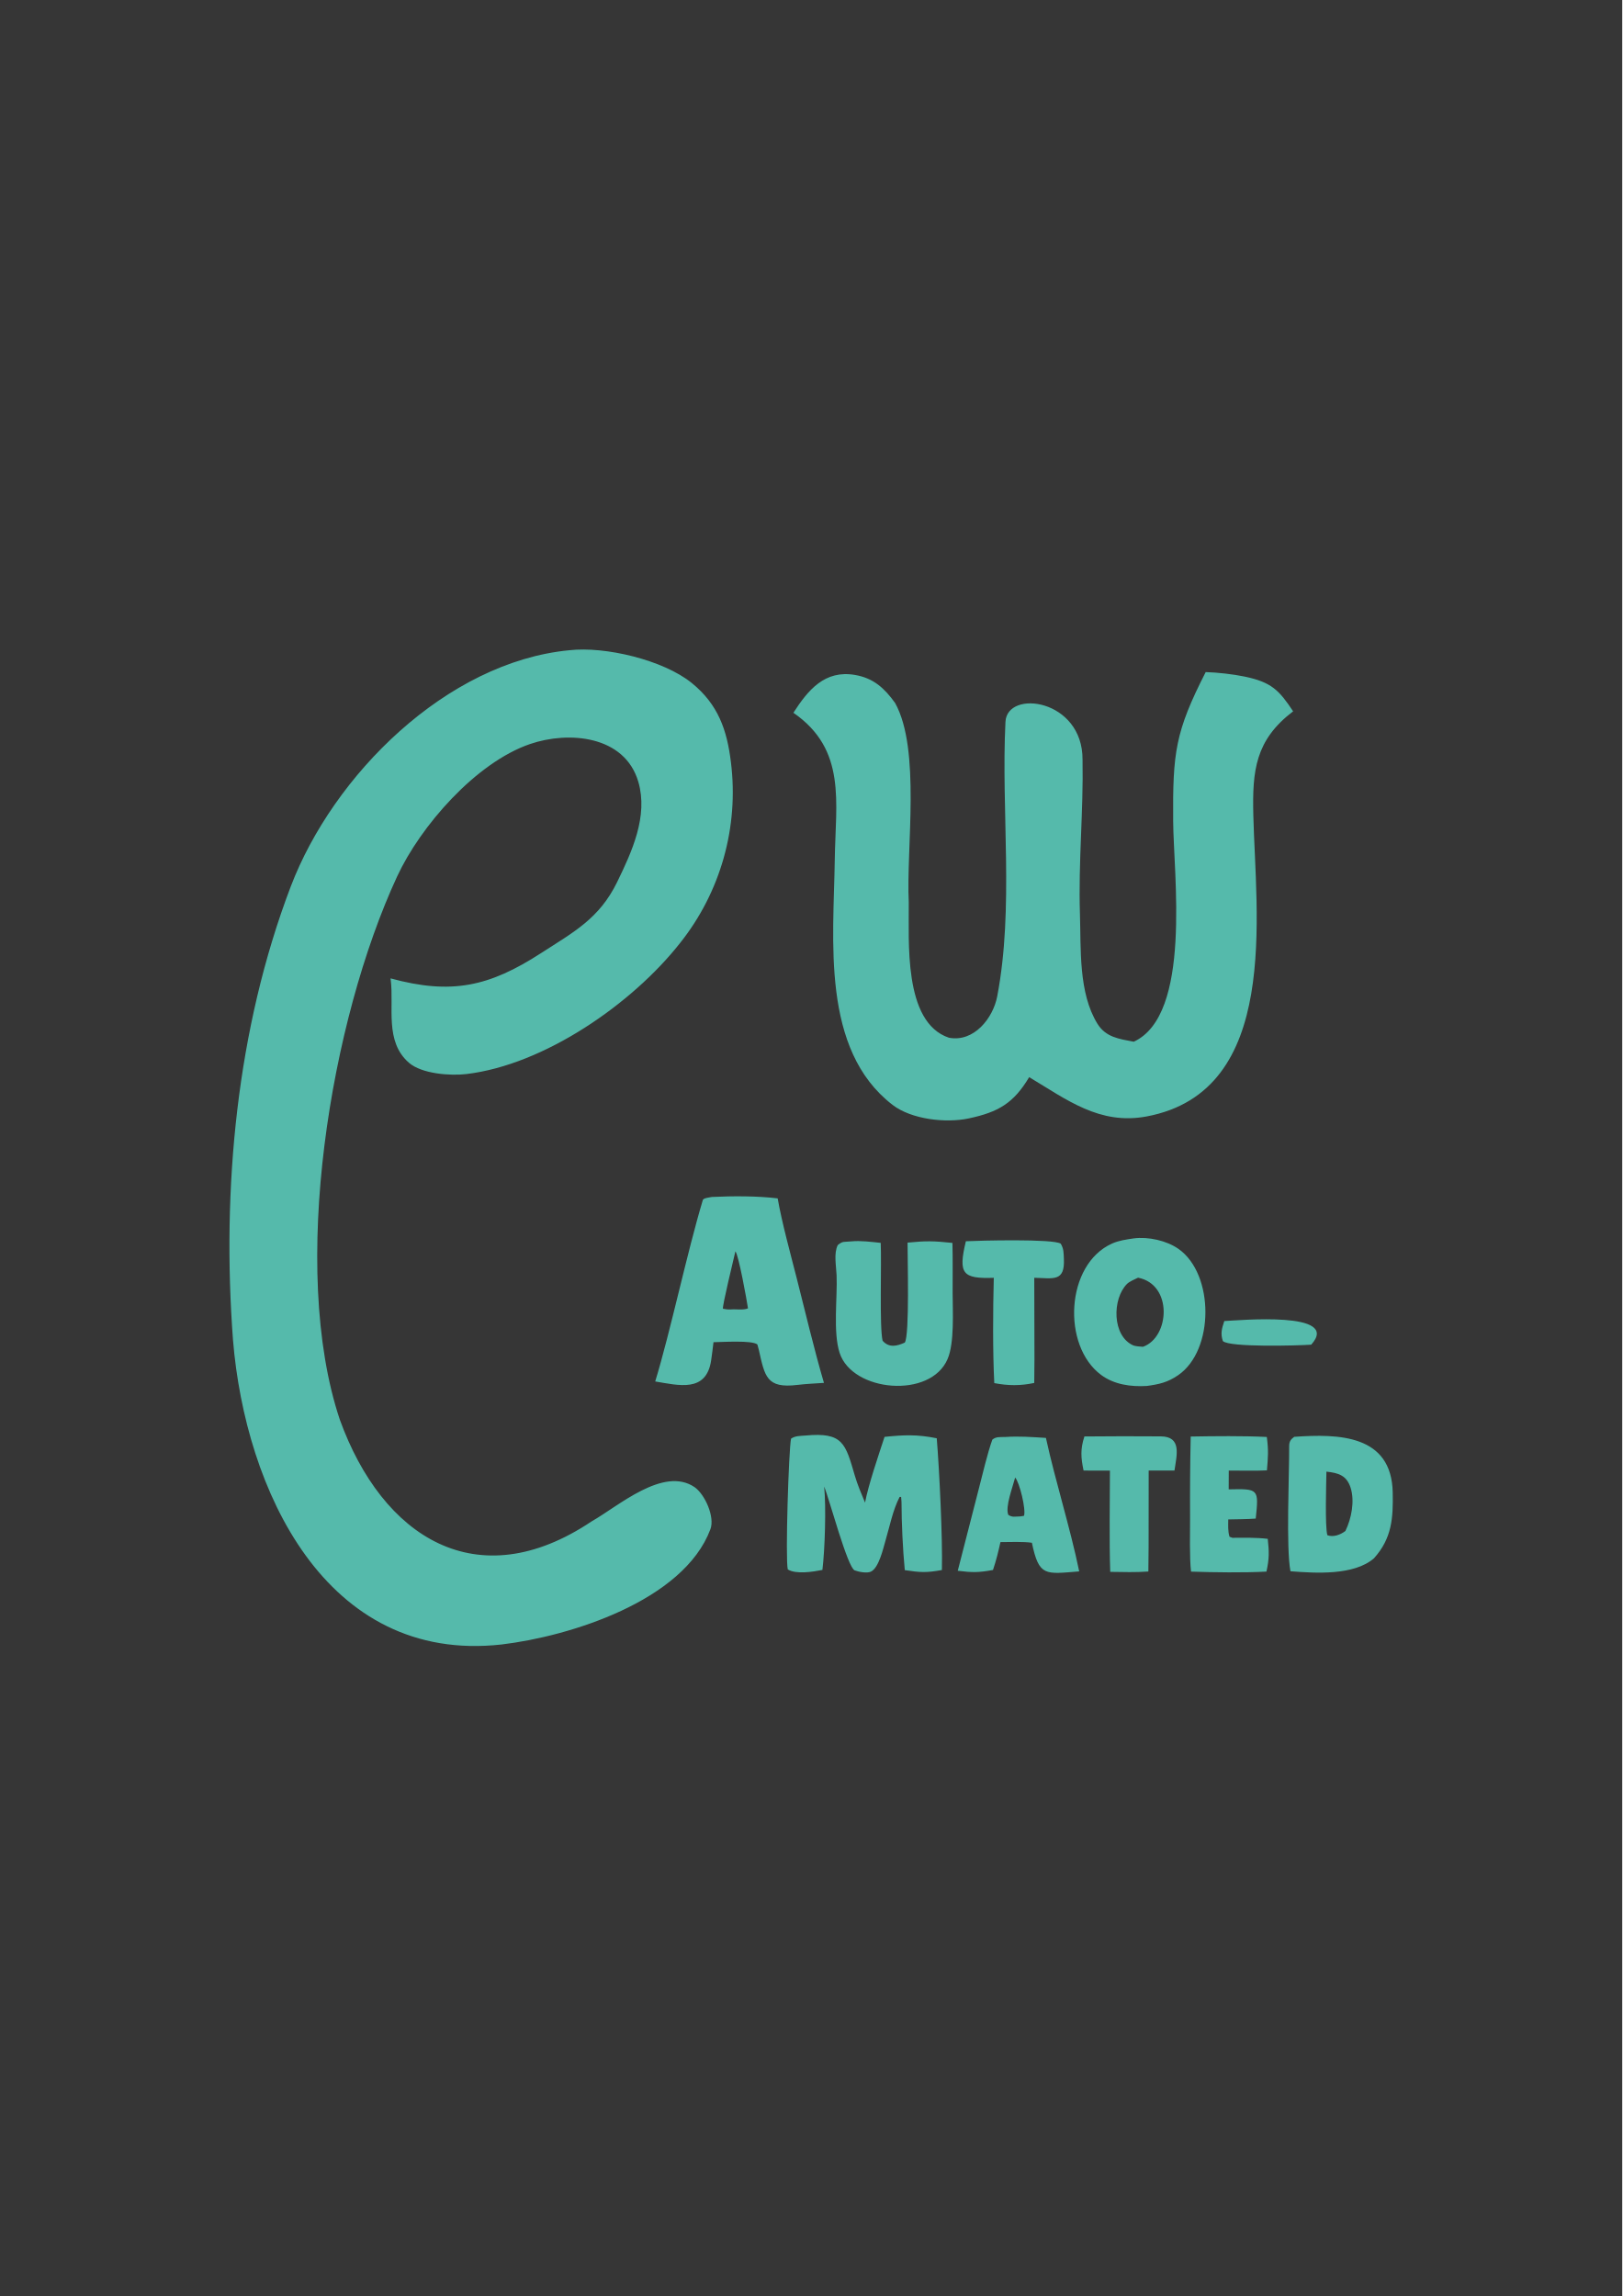
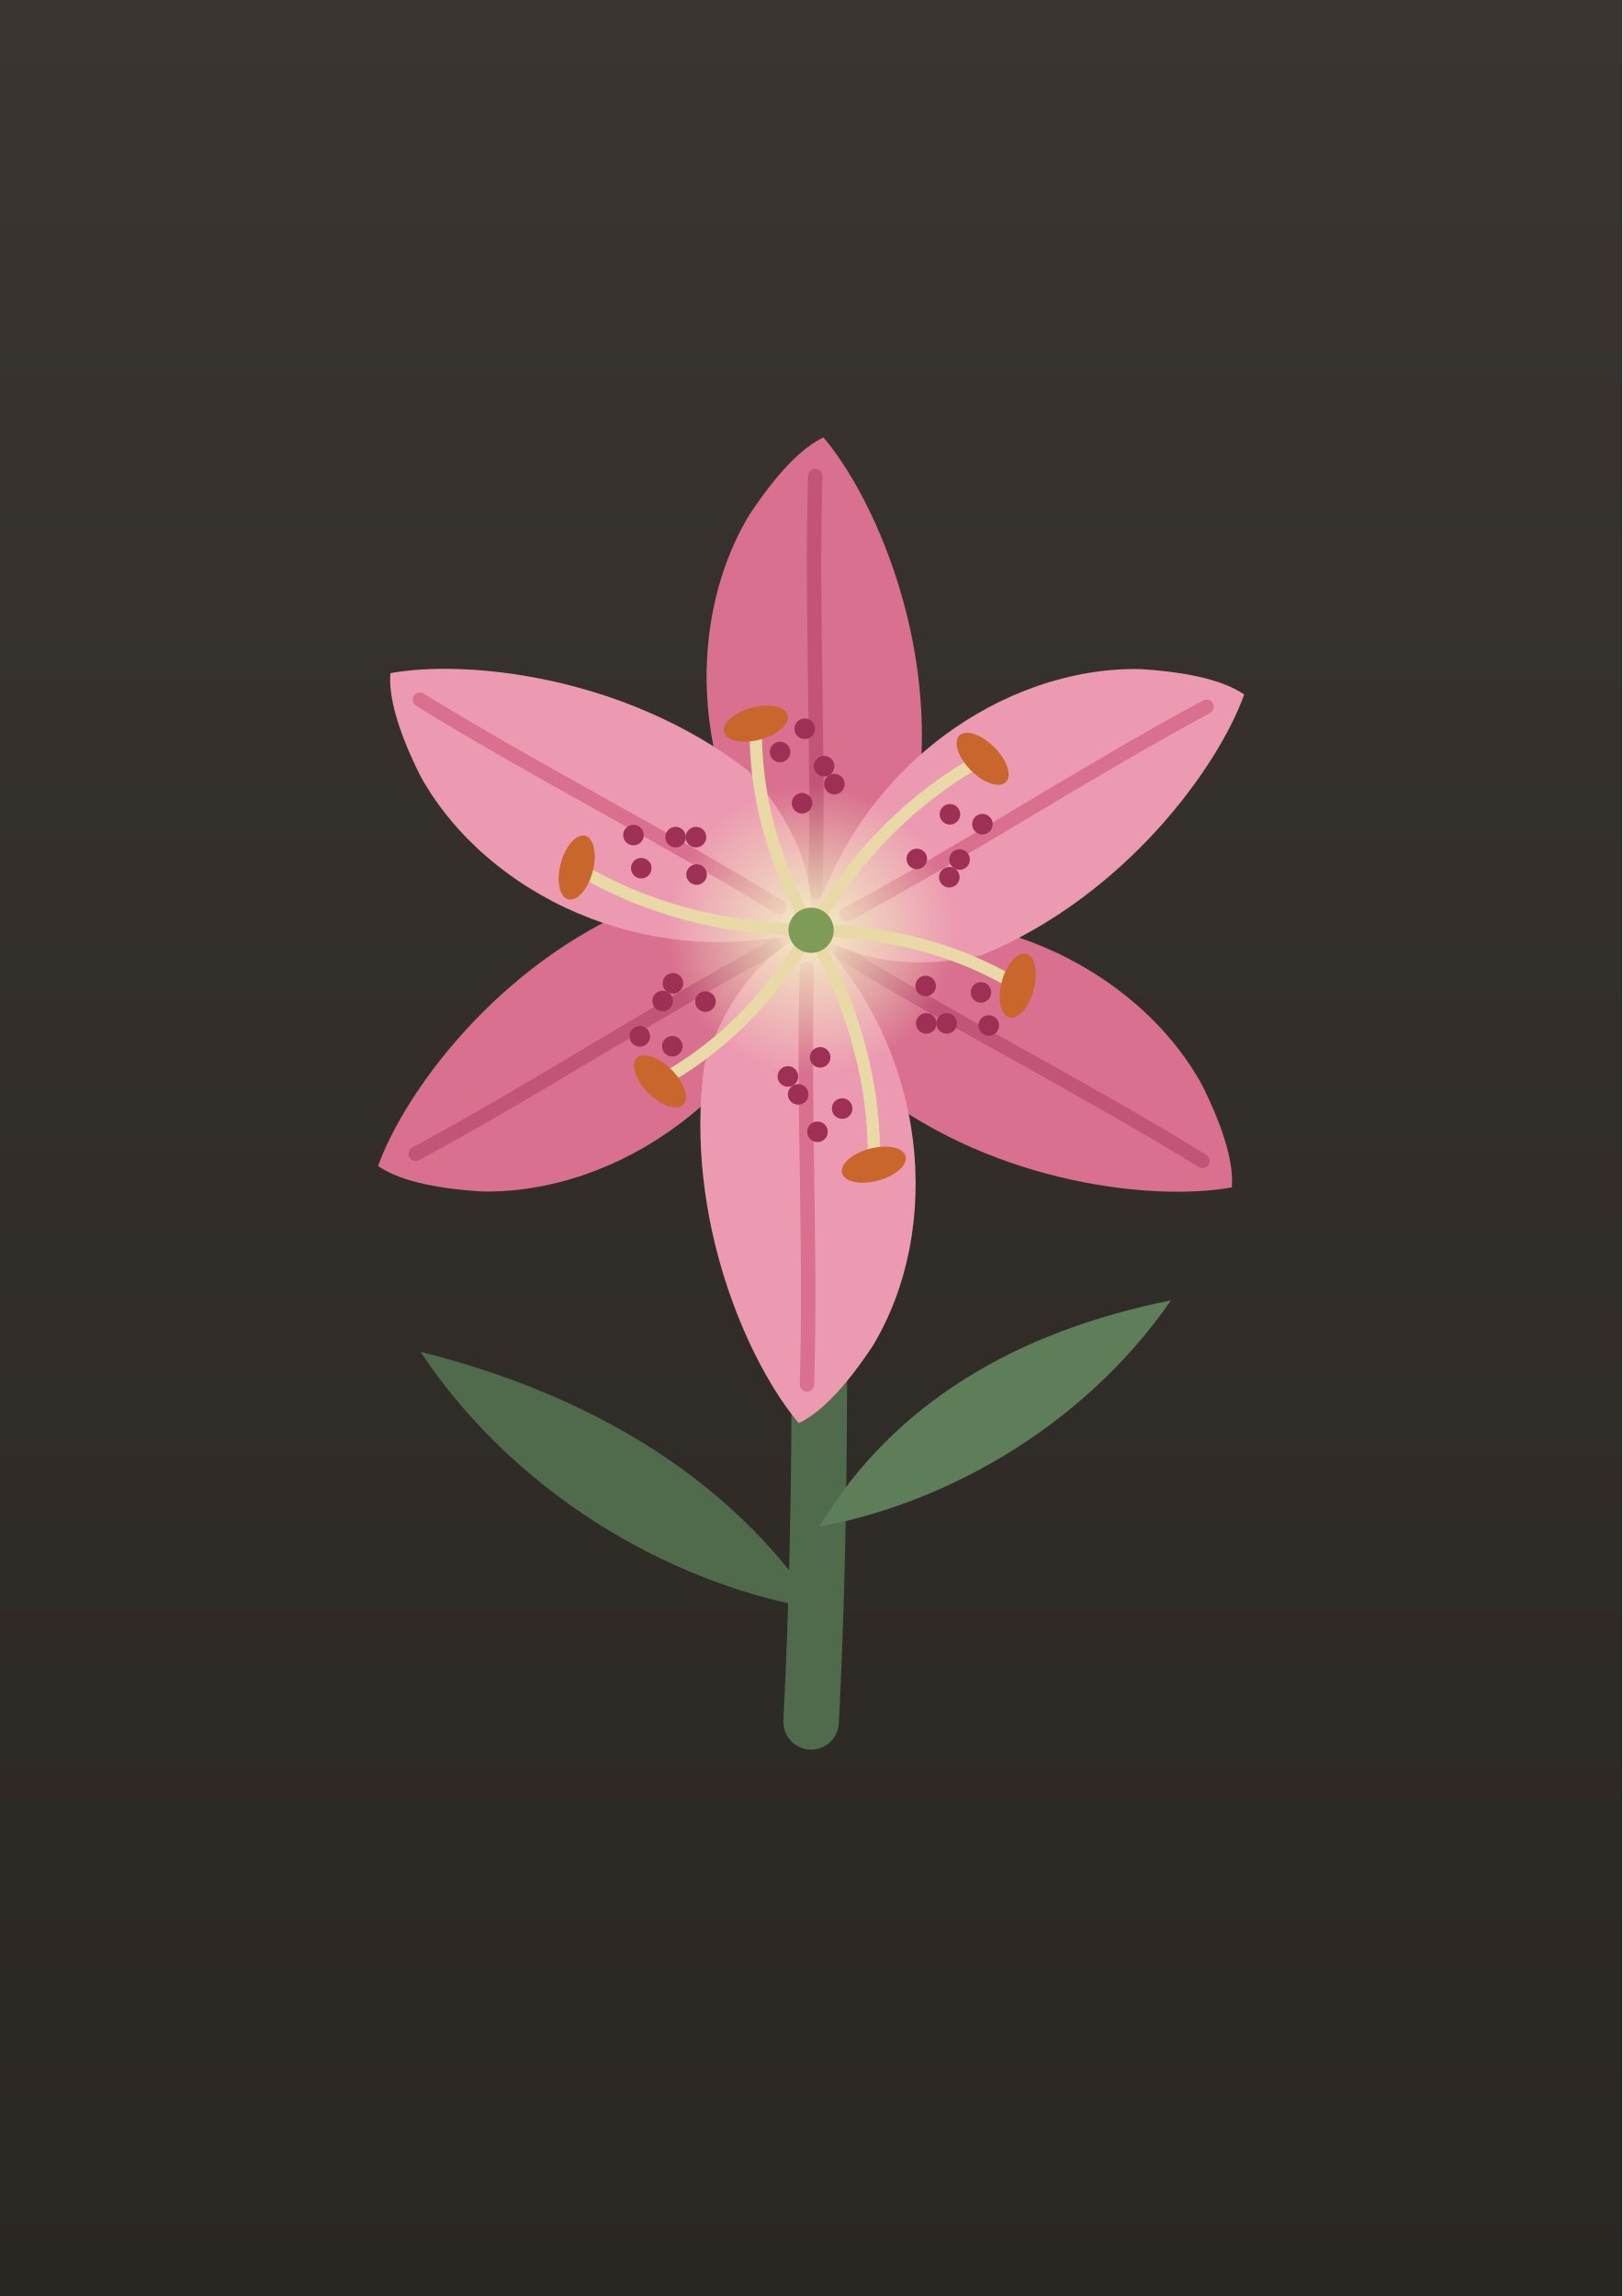
- <svg xmlns="http://www.w3.org/2000/svg" viewBox="0 0 284.00 402.00">
-   <path fill="#363636" fill-opacity="1" stroke="#363636" stroke-opacity="0" stroke-width="0" id="tSvg39508c699b" title="Rectangle 1" d="M0 0H284V402H0Z" />
-   <path fill="#55baab" stroke="none" fill-opacity="1" stroke-width="1" stroke-opacity="1" title="Path 2" d="M214.335 231.297C216.749 231.188 234.903 229.486 229.551 235.434C227.286 235.603 215.171 235.933 214.084 234.799C213.628 233.468 213.915 232.583 214.335 231.297ZM189.844 251.507C194.307 251.473 198.749 251.445 203.212 251.491C206.917 251.53 206.015 254.713 205.613 257.468C204.107 257.469 202.601 257.469 201.095 257.47C201.09 261.88 201.086 266.29 201.082 270.7C201.068 272.183 201.054 273.667 201.039 275.151C198.846 275.317 196.57 275.245 194.365 275.212C194.172 269.546 194.31 263.196 194.311 257.48C192.804 257.505 191.213 257.478 189.699 257.474C189.22 255.206 189.122 253.708 189.844 251.507ZM169.092 217.327C171.419 217.207 184.436 216.867 185.705 217.758C186.242 218.672 186.2 219.359 186.249 220.374C186.447 224.476 184.437 223.805 181.066 223.724C181.077 228.464 181.088 233.203 181.099 237.942C181.087 239.34 181.075 240.738 181.062 242.136C178.636 242.652 176.49 242.63 174.066 242.163C173.784 236.597 173.834 229.349 173.979 223.728C168.509 223.921 167.714 223.041 169.092 217.327ZM208.454 251.52C212.668 251.446 217.606 251.388 221.779 251.594C222.094 253.979 221.992 255.094 221.796 257.445C219.774 257.546 217.181 257.476 215.116 257.478C215.111 258.575 215.107 259.671 215.102 260.767C220.362 260.653 220.382 260.673 219.838 265.882C218.454 265.999 216.463 265.996 215.027 266.032C215.021 267.058 214.942 268.098 215.248 269.067C215.419 269.129 215.59 269.191 215.761 269.252C217.862 269.241 219.853 269.187 221.942 269.431C222.189 271.746 222.213 272.897 221.713 275.165C217.726 275.382 212.514 275.302 208.512 275.17C208.229 272.728 208.339 268.277 208.343 265.689C208.316 260.966 208.353 256.243 208.454 251.52ZM175.966 251.599C178.466 251.433 180.619 251.605 183.106 251.76C184.797 259.478 187.34 267.404 188.933 275.132C183.027 275.59 181.899 276.116 180.653 270.119C179.253 269.896 176.674 269.988 175.146 270C174.734 271.847 174.436 273.081 173.839 274.882C171.274 275.355 170.171 275.335 167.672 275.021C168.904 270.221 170.136 265.421 171.368 260.622C172.044 258.018 172.842 254.544 173.725 252.064C174.368 251.518 175.073 251.625 175.966 251.599ZM176.521 265.232C177.259 265.706 177.608 265.519 178.629 265.504C178.843 265.469 179.058 265.433 179.272 265.397C179.637 264.275 178.494 259.552 177.72 258.697C177.259 260.469 175.954 263.827 176.521 265.232ZM226.574 251.569C234.331 251.024 243.626 251.176 243.819 261.321C243.901 265.771 243.706 269.318 240.529 272.844C237.025 275.878 230.314 275.448 225.916 275.107C225.126 270.933 225.717 258.142 225.691 253.22C225.686 252.354 225.991 252.004 226.574 251.569ZM232.376 268.793C233.409 269.196 234.683 268.711 235.537 268.055C236.588 265.899 237.197 262.845 236.448 260.491C235.752 258.3 234.273 257.887 232.213 257.663C232.183 259.647 231.938 267.273 232.376 268.793ZM149.002 217.352C150.676 217.183 152.495 217.441 154.182 217.608C154.356 221.133 153.943 232.362 154.513 234.744C155.643 236.041 157.038 235.684 158.395 235.072C159.26 233.861 158.87 220.153 158.883 217.566C162.252 217.24 163.4 217.273 166.74 217.618C166.814 220.442 166.766 223.531 166.774 226.375C166.782 229.553 167.113 235.12 165.892 237.944C162.925 244.948 149.225 243.742 146.992 236.877C145.808 233.236 146.62 227.165 146.459 223.296C146.39 221.633 145.937 219.445 146.666 217.994C147.583 217.266 147.621 217.486 149.002 217.352ZM198.461 216.829C201.01 216.494 204.236 217.203 206.328 218.676C212.597 223.092 212.616 236.426 206.247 240.785C204.418 242.037 202.938 242.369 200.771 242.663C197.967 242.831 195.056 242.426 192.771 240.733C185.873 235.621 186.531 221.384 194.681 217.73C195.876 217.195 197.178 217.02 198.461 216.829ZM197.308 224.792C194.692 227.392 194.657 233.935 198.416 235.57C198.73 235.707 199.739 235.795 200.099 235.805C204.795 234.135 205.35 224.901 199.237 223.706C198.703 223.949 197.708 224.394 197.308 224.792ZM154.854 251.578C158.299 251.221 160.544 251.133 163.994 251.822C164.464 257.56 165.029 269.373 164.895 274.892C162.124 275.393 161.095 275.312 158.399 274.91C158.048 271.315 157.829 266.529 157.824 262.938C157.802 262.655 157.779 262.373 157.756 262.09C157.669 262.091 157.582 262.092 157.494 262.093C156.322 264.33 155.748 267.274 155.028 269.716C154.628 271.075 153.864 274.554 152.441 275.184C151.751 275.49 150.32 275.218 149.629 274.952C148.375 274.47 145.176 262.395 144.286 260.279C144.642 263.896 144.418 271.217 143.978 274.873C142.344 275.2 139.358 275.68 137.915 274.785C137.464 272.894 138.084 253.758 138.485 251.894C139.174 251.385 140.127 251.413 141.001 251.345C147.592 250.723 148.004 252.722 149.664 258.407C150.099 259.898 150.831 261.64 151.441 263.088C152.004 260.04 153.859 254.61 154.854 251.578ZM124.637 209.572C128.273 209.398 132.585 209.386 136.145 209.822C136.848 213.907 138.426 219.678 139.475 223.788C140.992 229.727 142.525 236.268 144.246 242.123C142.829 242.223 141.006 242.305 139.638 242.476C134.139 243.159 133.893 240.944 132.837 236.306C132.754 236.001 132.671 235.697 132.588 235.392C131.597 234.632 126.47 234.983 124.908 235.001C124.787 236.08 124.648 237.157 124.49 238.231C123.631 243.84 118.866 242.57 114.706 241.876C117.382 233.106 120.273 219.319 123.044 210.105C123.147 209.763 124.168 209.664 124.637 209.572ZM126.564 229.142C127.398 229.3 127.586 229.294 128.437 229.244C129.172 229.254 130.347 229.37 130.947 229.069C130.747 227.695 129.316 219.748 128.743 219.094C128.473 220.273 126.421 228.699 126.564 229.142ZM211.075 117.674C213.139 117.734 215.869 118.039 217.883 118.459C222.598 119.442 223.933 120.847 226.384 124.543C219.744 129.594 219.23 134.937 219.415 142.712C219.828 160.135 224.254 191.068 200.736 195.475C192.496 197.019 186.757 192.531 180.174 188.596C177.458 193.141 174.797 194.718 169.565 195.826C165.573 196.671 159.586 196 156.277 193.465C143.668 183.776 145.948 164.508 146.142 150.46C146.281 140.449 148.252 131.256 138.898 124.797C141.445 120.846 144.378 117.249 149.699 118.176C152.929 118.738 154.846 120.496 156.705 123.087C161.236 131.246 158.626 148.55 159.092 157.962C159.17 164.631 158.079 179.001 166.12 181.69C170.504 182.529 173.86 178.267 174.584 174.43C177.551 158.85 175.246 142.036 176.023 126.386C176.309 120.633 189.571 122.382 189.517 133.013C189.688 142.054 188.769 150.953 189.062 160.033C189.258 166.119 188.783 173.821 192.116 179.232C193.59 181.626 195.941 181.905 198.482 182.392C208.687 177.698 205.444 153.137 205.381 143.747C205.299 131.726 205.743 128.147 211.075 117.674ZM99.654 113.85C105.908 113.126 116.121 115.545 121.099 119.58C125.75 123.35 127.283 127.848 127.965 133.488C129.368 144.797 126.158 156.194 119.058 165.108C110.703 175.738 95.317 186.423 81.66 188.052C78.813 188.392 73.838 188.021 71.597 186.079C67.296 182.352 68.998 176.33 68.404 171.571C68.392 171.481 68.38 171.391 68.368 171.301C79.051 174.213 85.65 172.747 94.735 166.869C100.385 163.214 104.912 160.863 108.042 154.435C110.63 149.122 113.494 142.906 111.757 136.909C109.392 128.769 99.576 127.941 92.771 130.278C83.323 133.522 73.632 144.597 69.523 153.461C57.853 178.631 50.614 222.04 59.492 248.565C66.946 269.166 83.522 279.818 103.583 266.368C108.226 263.743 116.145 256.664 121.603 260.382C123.421 261.666 125.183 265.603 124.367 267.755C119.661 280.315 99.707 286.512 87.813 287.928C56.917 291.37 42.933 260.711 40.792 234.641C38.801 208.157 41.411 180.149 50.897 155.225C58.324 135.713 78.167 115.915 99.654 113.85Z" id="tSvg85358466d3" />
+ <svg xmlns="http://www.w3.org/2000/svg" viewBox="0 0 284 402">
+   <defs>
+     <radialGradient id="throat">
+       <stop offset="0" stop-color="#F3EFC4" />
+       <stop offset="1" stop-color="#F3EFC4" stop-opacity="0" />
+     </radialGradient>
+     <linearGradient id="bg" x1="0" y1="0" x2="0" y2="1">
+       <stop offset="0" stop-color="#3a3530" />
+       <stop offset="1" stop-color="#2a2622" />
+     </linearGradient>
+   </defs>
+   <rect width="284" height="402" fill="url(#bg)" />
+   <g transform="translate(142 196) scale(0.36) translate(-512 -512)">
+     <path d="M512,420 Q520,650 512,805" fill="none" stroke="#4F6B4B" stroke-width="27" stroke-linecap="round" />
+     <path d="M515,750 C452,740 372,700 322,625              C402,645 472,685 515,750 Z" fill="#4F6B4B" />
+     <path d="M516,710 C572,700 642,665 687,600              C612,615 552,650 516,710 Z" fill="#5E7D59" />
+     <g transform="translate(512,420) rotate(-90)">
+       <path d="M0,0 C 58.75,-58 145.7,-64 202.1,-30 C 223.25,-16 235,-4 239.7,6 C 211.5,30 141.0,62 65.8,52 C 28.2,40 9.4,20 0,0 Z" fill="#D9708F" />
+       <path d="M18.8,2 C 82.25,4 152.75,0 220.9,2" fill="none" stroke="#C25478" stroke-width="7" stroke-linecap="round" />
+     </g>
+     <g transform="translate(512,420) rotate(30)">
+       <path d="M0,0 C 58.75,-58 145.7,-64 202.1,-30 C 223.25,-16 235,-4 239.7,6 C 211.5,30 141.0,62 65.8,52 C 28.2,40 9.4,20 0,0 Z" fill="#D9708F" />
+       <path d="M18.8,2 C 82.25,4 152.75,0 220.9,2" fill="none" stroke="#C25478" stroke-width="7" stroke-linecap="round" />
+     </g>
+     <g transform="translate(512,420) rotate(150)">
+       <path d="M0,0 C 58.75,-58 145.7,-64 202.1,-30 C 223.25,-16 235,-4 239.7,6 C 211.5,30 141.0,62 65.8,52 C 28.2,40 9.4,20 0,0 Z" fill="#D9708F" />
+       <path d="M18.8,2 C 82.25,4 152.75,0 220.9,2" fill="none" stroke="#C25478" stroke-width="7" stroke-linecap="round" />
+     </g>
+     <g transform="translate(512,420) rotate(-30)">
+       <path d="M0,0 C 58.75,-58 145.7,-64 202.1,-30 C 223.25,-16 235,-4 239.7,6 C 211.5,30 141.0,62 65.8,52 C 28.2,40 9.4,20 0,0 Z" fill="#EC9AB1" />
+       <path d="M18.8,2 C 82.25,4 152.75,0 220.9,2" fill="none" stroke="#D9708F" stroke-width="7" stroke-linecap="round" />
+     </g>
+     <g transform="translate(512,420) rotate(90)">
+       <path d="M0,0 C 58.75,-58 145.7,-64 202.1,-30 C 223.25,-16 235,-4 239.7,6 C 211.5,30 141.0,62 65.8,52 C 28.2,40 9.4,20 0,0 Z" fill="#EC9AB1" />
+       <path d="M18.8,2 C 82.25,4 152.75,0 220.9,2" fill="none" stroke="#D9708F" stroke-width="7" stroke-linecap="round" />
+     </g>
+     <g transform="translate(512,420) rotate(210)">
+       <path d="M0,0 C 58.75,-58 145.7,-64 202.1,-30 C 223.25,-16 235,-4 239.7,6 C 211.5,30 141.0,62 65.8,52 C 28.2,40 9.4,20 0,0 Z" fill="#EC9AB1" />
+       <path d="M18.8,2 C 82.25,4 152.75,0 220.9,2" fill="none" stroke="#D9708F" stroke-width="7" stroke-linecap="round" />
+     </g>
+     <circle cx="512" cy="420" r="70" fill="url(#throat)" />
+     <circle cx="507.6" cy="358.2" r="5" fill="#9E2F55" />
+     <circle cx="518.3" cy="340.2" r="5" fill="#9E2F55" />
+     <circle cx="508.9" cy="322.0" r="5" fill="#9E2F55" />
+     <circle cx="523.3" cy="348.9" r="5" fill="#9E2F55" />
+     <circle cx="496.9" cy="333.3" r="5" fill="#9E2F55" />
+     <circle cx="563.4" cy="385.3" r="5" fill="#9E2F55" />
+     <circle cx="584.2" cy="385.6" r="5" fill="#9E2F55" />
+     <circle cx="595.3" cy="368.4" r="5" fill="#9E2F55" />
+     <circle cx="579.2" cy="394.2" r="5" fill="#9E2F55" />
+     <circle cx="579.5" cy="363.6" r="5" fill="#9E2F55" />
+     <circle cx="567.7" cy="447.1" r="5" fill="#9E2F55" />
+     <circle cx="577.9" cy="465.3" r="5" fill="#9E2F55" />
+     <circle cx="598.4" cy="466.3" r="5" fill="#9E2F55" />
+     <circle cx="568.0" cy="465.3" r="5" fill="#9E2F55" />
+     <circle cx="594.6" cy="450.2" r="5" fill="#9E2F55" />
+     <circle cx="516.4" cy="481.8" r="5" fill="#9E2F55" />
+     <circle cx="505.7" cy="499.8" r="5" fill="#9E2F55" />
+     <circle cx="515.1" cy="518.0" r="5" fill="#9E2F55" />
+     <circle cx="500.7" cy="491.1" r="5" fill="#9E2F55" />
+     <circle cx="527.1" cy="506.7" r="5" fill="#9E2F55" />
+     <circle cx="460.6" cy="454.7" r="5" fill="#9E2F55" />
+     <circle cx="439.8" cy="454.4" r="5" fill="#9E2F55" />
+     <circle cx="428.7" cy="471.6" r="5" fill="#9E2F55" />
+     <circle cx="444.8" cy="445.8" r="5" fill="#9E2F55" />
+     <circle cx="444.5" cy="476.4" r="5" fill="#9E2F55" />
+     <circle cx="456.3" cy="392.9" r="5" fill="#9E2F55" />
+     <circle cx="446.1" cy="374.7" r="5" fill="#9E2F55" />
+     <circle cx="425.6" cy="373.7" r="5" fill="#9E2F55" />
+     <circle cx="456.0" cy="374.7" r="5" fill="#9E2F55" />
+     <circle cx="429.4" cy="389.8" r="5" fill="#9E2F55" />
+     <path d="M512,420 Q484.0,370.1 485.1,319.5" fill="none" stroke="#E9D9A6" stroke-width="6" stroke-linecap="round" />
+     <ellipse cx="485.1" cy="319.5" rx="16" ry="8" fill="#C8662C" transform="rotate(-15 485.1 319.5)" />
+     <path d="M512,420 Q545.1,364.2 595.4,336.6" fill="none" stroke="#E9D9A6" stroke-width="6" stroke-linecap="round" />
+     <ellipse cx="595.4" cy="336.6" rx="16" ry="8" fill="#C8662C" transform="rotate(45 595.4 336.6)" />
+     <path d="M512,420 Q569.2,420.7 612.5,446.9" fill="none" stroke="#E9D9A6" stroke-width="6" stroke-linecap="round" />
+     <ellipse cx="612.5" cy="446.9" rx="16" ry="8" fill="#C8662C" transform="rotate(105 612.5 446.9)" />
+     <path d="M512,420 Q543.8,476.6 542.5,534.0" fill="none" stroke="#E9D9A6" stroke-width="6" stroke-linecap="round" />
+     <ellipse cx="542.5" cy="534.0" rx="16" ry="8" fill="#C8662C" transform="rotate(165 542.5 534.0)" />
+     <path d="M512,420 Q482.8,469.2 438.5,493.5" fill="none" stroke="#E9D9A6" stroke-width="6" stroke-linecap="round" />
+     <ellipse cx="438.5" cy="493.5" rx="16" ry="8" fill="#C8662C" transform="rotate(225 438.5 493.5)" />
+     <path d="M512,420 Q447.1,419.2 398.0,389.5" fill="none" stroke="#E9D9A6" stroke-width="6" stroke-linecap="round" />
+     <ellipse cx="398.0" cy="389.5" rx="16" ry="8" fill="#C8662C" transform="rotate(285 398.0 389.5)" />
+     <circle cx="512" cy="420" r="11" fill="#7E9C58" />
+   </g>
</svg>
